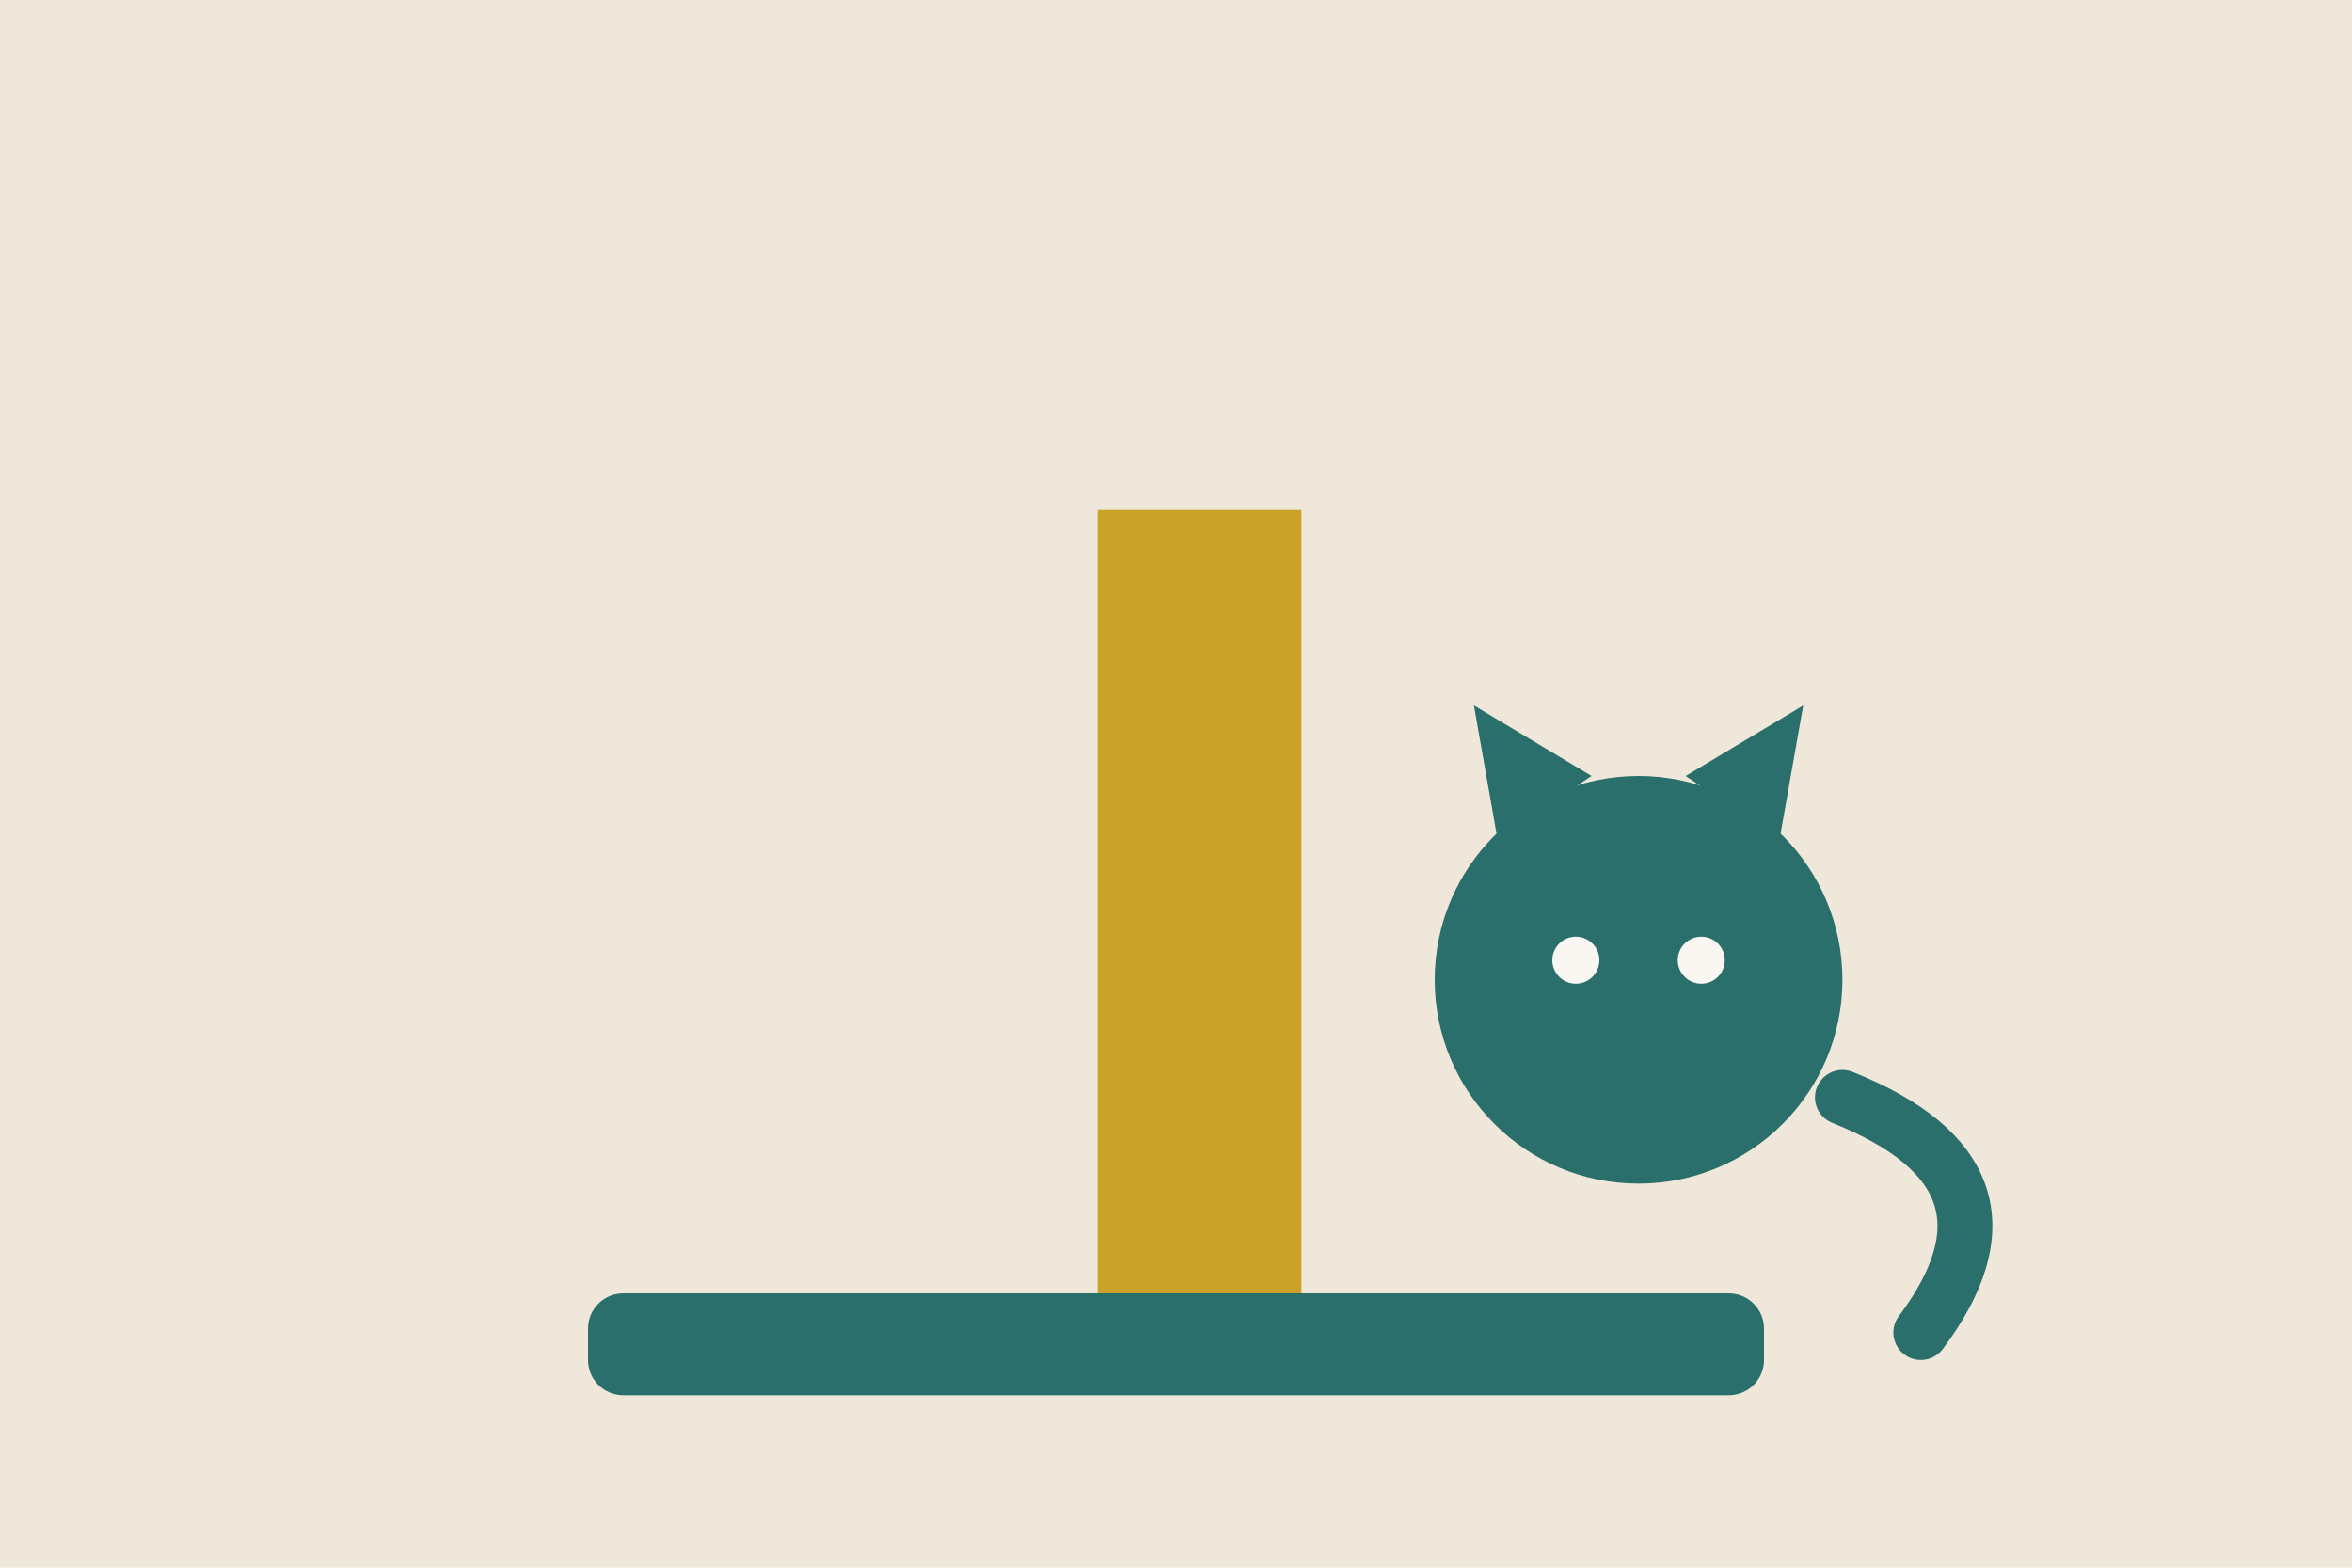
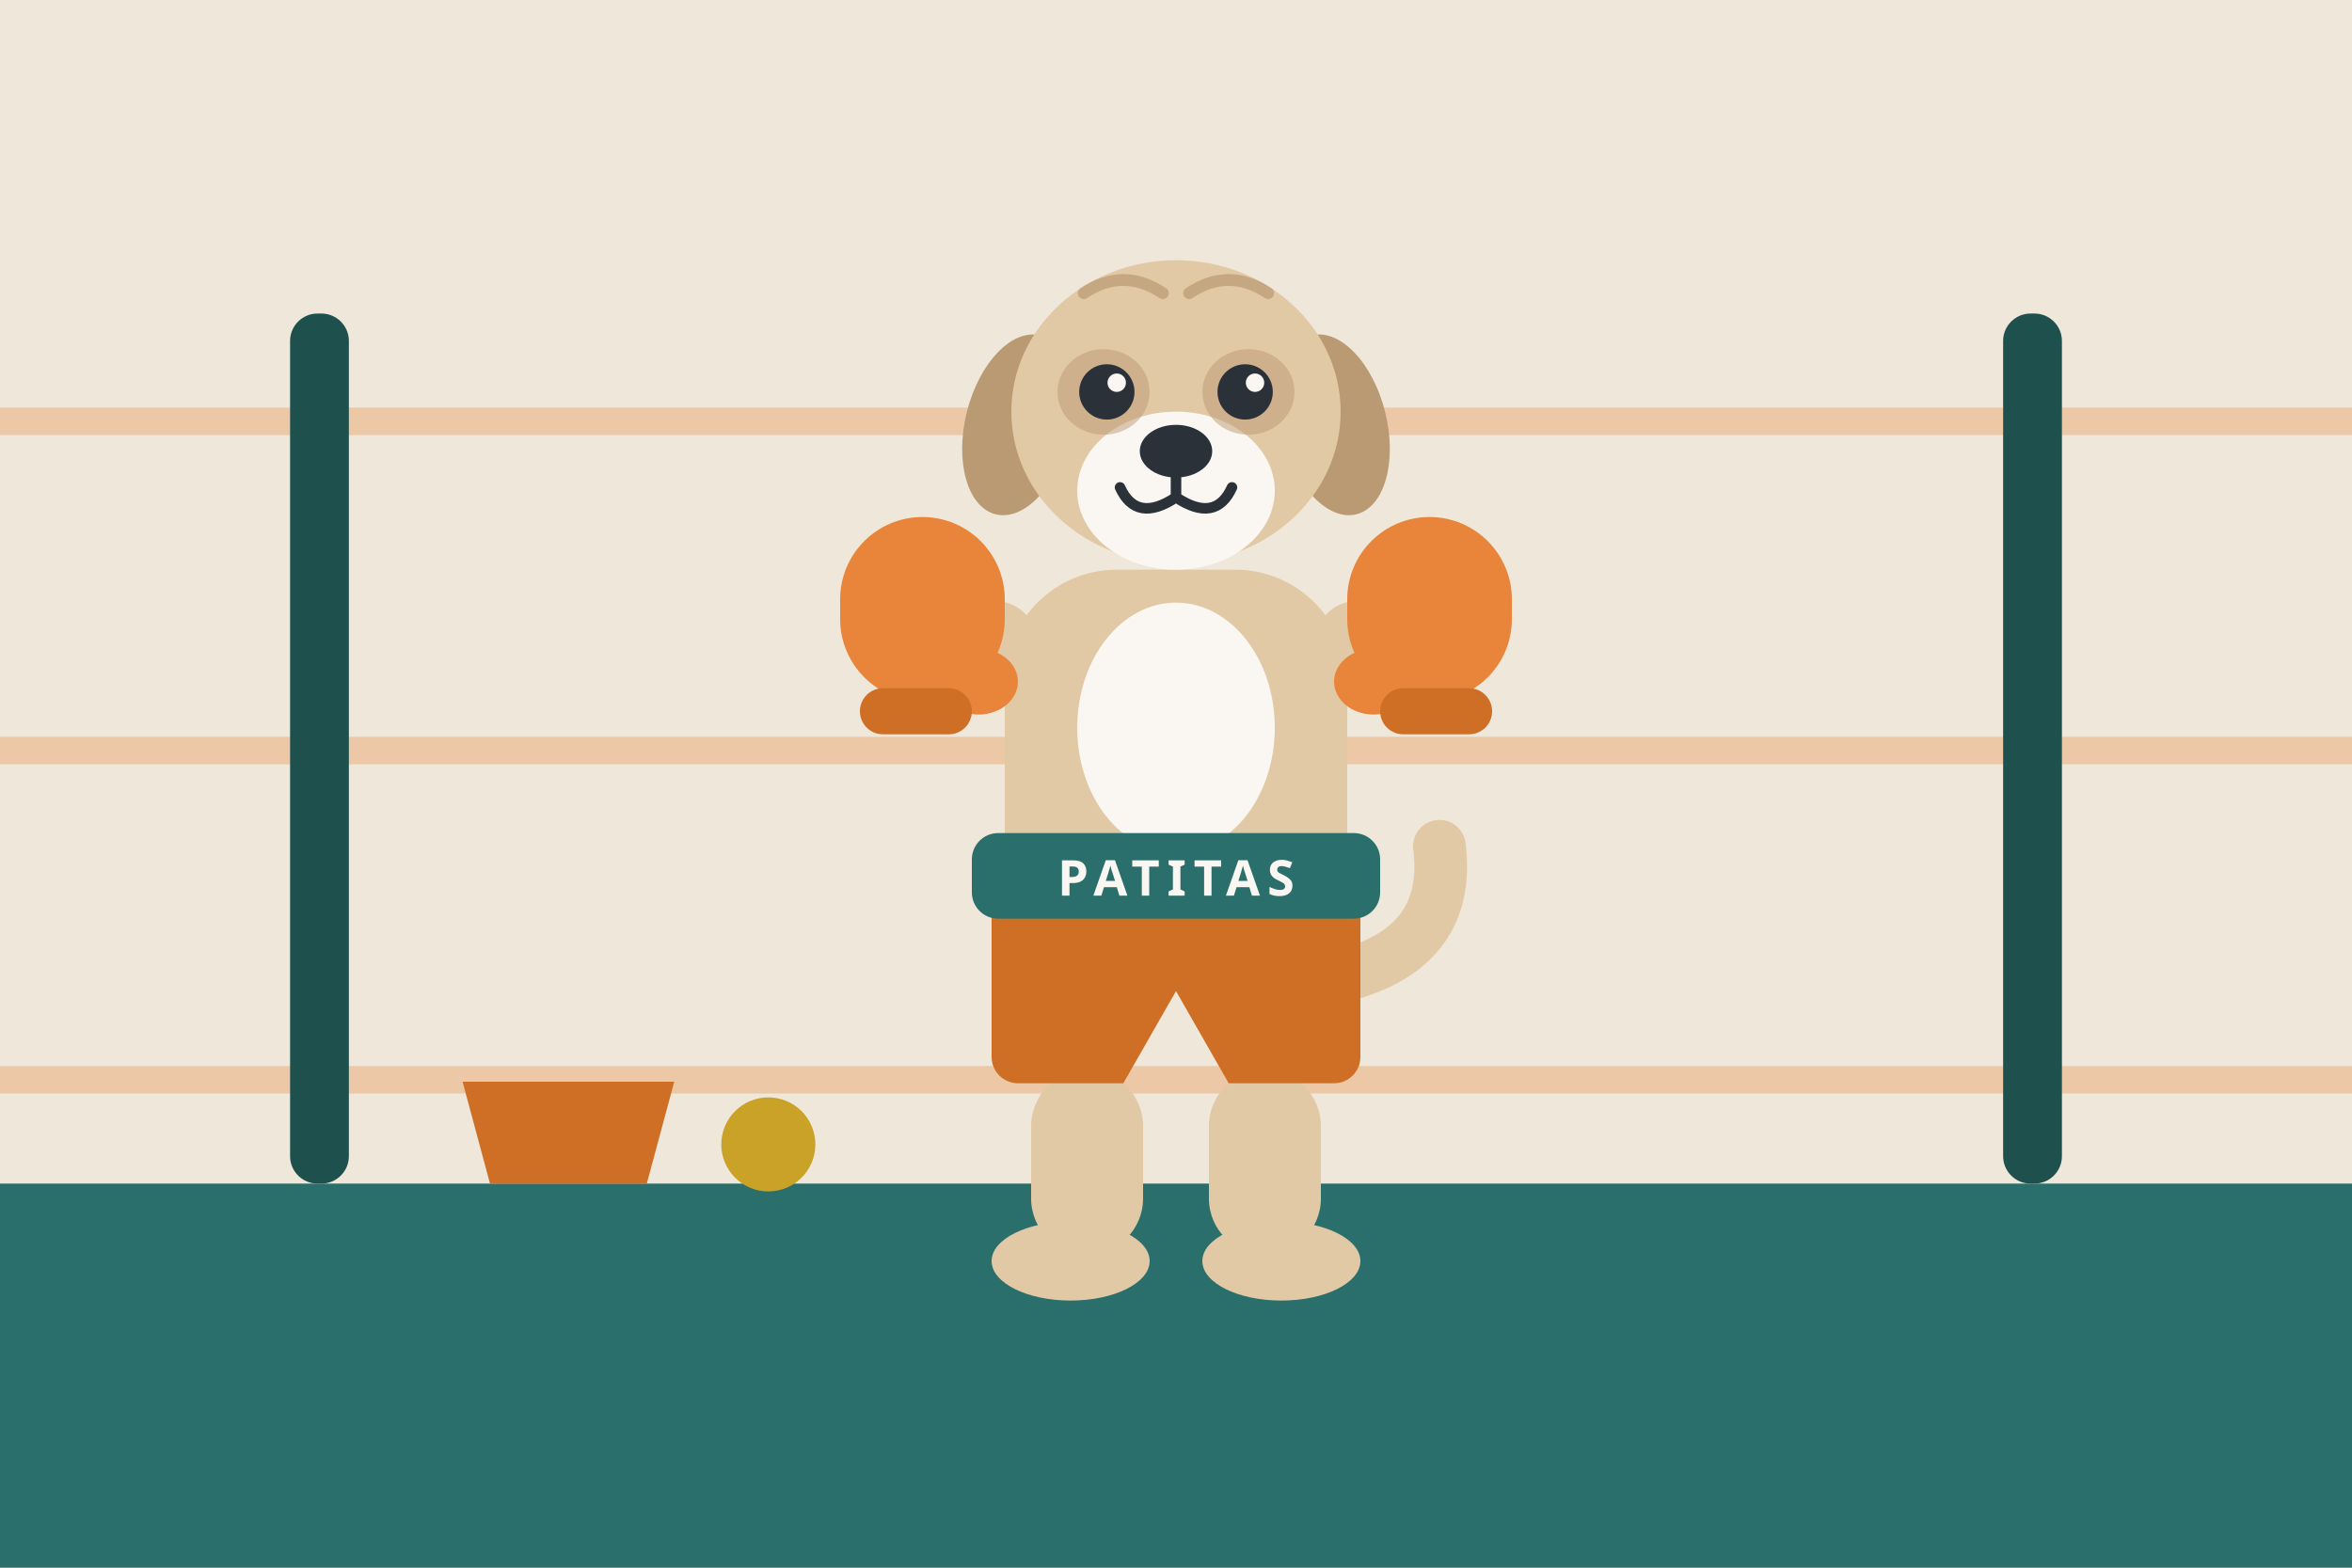
- <svg xmlns="http://www.w3.org/2000/svg" viewBox="0 0 600 400" width="600" height="400" role="img">
+ <svg xmlns="http://www.w3.org/2000/svg" viewBox="0 0 600 400" width="600" height="400" role="img" aria-label="Perro boxeador con pantalon y cinturon sobre el ring">
  <rect width="600" height="400" fill="#EFE7DA" />
-   <rect x="150" y="330" width="300" height="26" rx="9" fill="#2A6F6B" />
-   <rect x="280" y="130" width="52" height="200" fill="#C9A227" />
-   <circle cx="418" cy="250" r="52" fill="#2A6F6B" />
-   <path d="M382 214 l-6 -34 l30 18 z" fill="#2A6F6B" />
-   <path d="M454 214 l6 -34 l-30 18 z" fill="#2A6F6B" />
-   <circle cx="402" cy="245" r="6" fill="#FAF7F2" />
-   <circle cx="434" cy="245" r="6" fill="#FAF7F2" />
-   <path d="M470 280 q50 20 20 60" fill="none" stroke="#2A6F6B" stroke-width="14" stroke-linecap="round" />
+   <rect x="0" y="104" width="600" height="7" fill="#E8853A" opacity="0.32" />
+   <rect x="0" y="188" width="600" height="7" fill="#E8853A" opacity="0.32" />
+   <rect x="0" y="272" width="600" height="7" fill="#E8853A" opacity="0.32" />
+   <rect x="74" y="80" width="15" height="222" rx="7" fill="#1E514E" />
+   <rect x="511" y="80" width="15" height="222" rx="7" fill="#1E514E" />
+   <rect x="0" y="302" width="600" height="98" fill="#2A6F6B" />
+   <path d="M118 276 h54 l-7 26 h-40 z" fill="#CF6F26" />
+   <circle cx="196" cy="292" r="12" fill="#C9A227" />
+   <g transform="translate(300,58) scale(1.68) translate(-50,0)">
+     <rect x="28" y="128" width="17" height="28" rx="8.5" fill="#E2C9A6" />
+     <rect x="55" y="128" width="17" height="28" rx="8.5" fill="#E2C9A6" />
+     <ellipse cx="34" cy="157" rx="12" ry="6" fill="#E2C9A6" />
+     <ellipse cx="66" cy="157" rx="12" ry="6" fill="#E2C9A6" />
+     <path d="M74 114 q18 -4 16 -20" stroke="#E2C9A6" stroke-width="8" fill="none" stroke-linecap="round" />
+     <rect x="24" y="52" width="52" height="58" rx="17" fill="#E2C9A6" />
+     <ellipse cx="50" cy="76" rx="15" ry="19" fill="#FAF7F2" />
+     <path d="M22 100 h56 v26 a4 4 0 0 1 -4 4 h-16 l-8 -14 -8 14 h-16 a4 4 0 0 1 -4 -4 z" fill="#CF6F26" />
+     <rect x="19" y="92" width="62" height="13" rx="4" fill="#2A6F6B" />
+     <text x="50" y="101.5" font-size="7.5" font-weight="bold" letter-spacing="1.1" fill="#FAF7F2" text-anchor="middle" font-family="Verdana, sans-serif">PATITAS</text>
+     <rect x="8" y="58" width="21" height="13" rx="6.5" fill="#E2C9A6" transform="rotate(-16 18 64)" />
+     <rect x="71" y="58" width="21" height="13" rx="6.5" fill="#E2C9A6" transform="rotate(16 82 64)" />
+     <rect x="-1" y="44" width="25" height="28" rx="12.5" fill="#E8853A" />
+     <ellipse cx="20" cy="69" rx="6" ry="5" fill="#E8853A" />
+     <rect x="2" y="70" width="17" height="7" rx="3.5" fill="#CF6F26" />
+     <rect x="76" y="44" width="25" height="28" rx="12.5" fill="#E8853A" />
+     <ellipse cx="80" cy="69" rx="6" ry="5" fill="#E8853A" />
+     <rect x="81" y="70" width="17" height="7" rx="3.5" fill="#CF6F26" />
+     <ellipse cx="26" cy="30" rx="8" ry="14" fill="#B99A72" transform="rotate(14 26 30)" />
+     <ellipse cx="74" cy="30" rx="8" ry="14" fill="#B99A72" transform="rotate(-14 74 30)" />
+     <ellipse cx="50" cy="28" rx="25" ry="23" fill="#E2C9A6" />
+     <ellipse cx="50" cy="40" rx="15" ry="12" fill="#FAF7F2" />
+     <ellipse cx="50" cy="34" rx="5.5" ry="4" fill="#2B3138" />
+     <path d="M50 38 v3 M50 41 Q44 45 41.5 39.5 M50 41 Q56 45 58.5 39.5" stroke="#2B3138" stroke-width="1.6" fill="none" stroke-linecap="round" />
+     <ellipse cx="39" cy="25" rx="7" ry="6.5" fill="#B99A72" opacity="0.5" />
+     <ellipse cx="61" cy="25" rx="7" ry="6.5" fill="#B99A72" opacity="0.5" />
+     <circle cx="39.5" cy="25" r="4.2" fill="#2B3138" />
+     <circle cx="60.5" cy="25" r="4.2" fill="#2B3138" />
+     <circle cx="41" cy="23.6" r="1.4" fill="#FAF7F2" />
+     <circle cx="62" cy="23.6" r="1.4" fill="#FAF7F2" />
+     <path d="M36 10 q6 -4 12 0 M52 10 q6 -4 12 0" stroke="#B99A72" stroke-width="1.8" fill="none" stroke-linecap="round" opacity="0.7" />
+   </g>
</svg>
